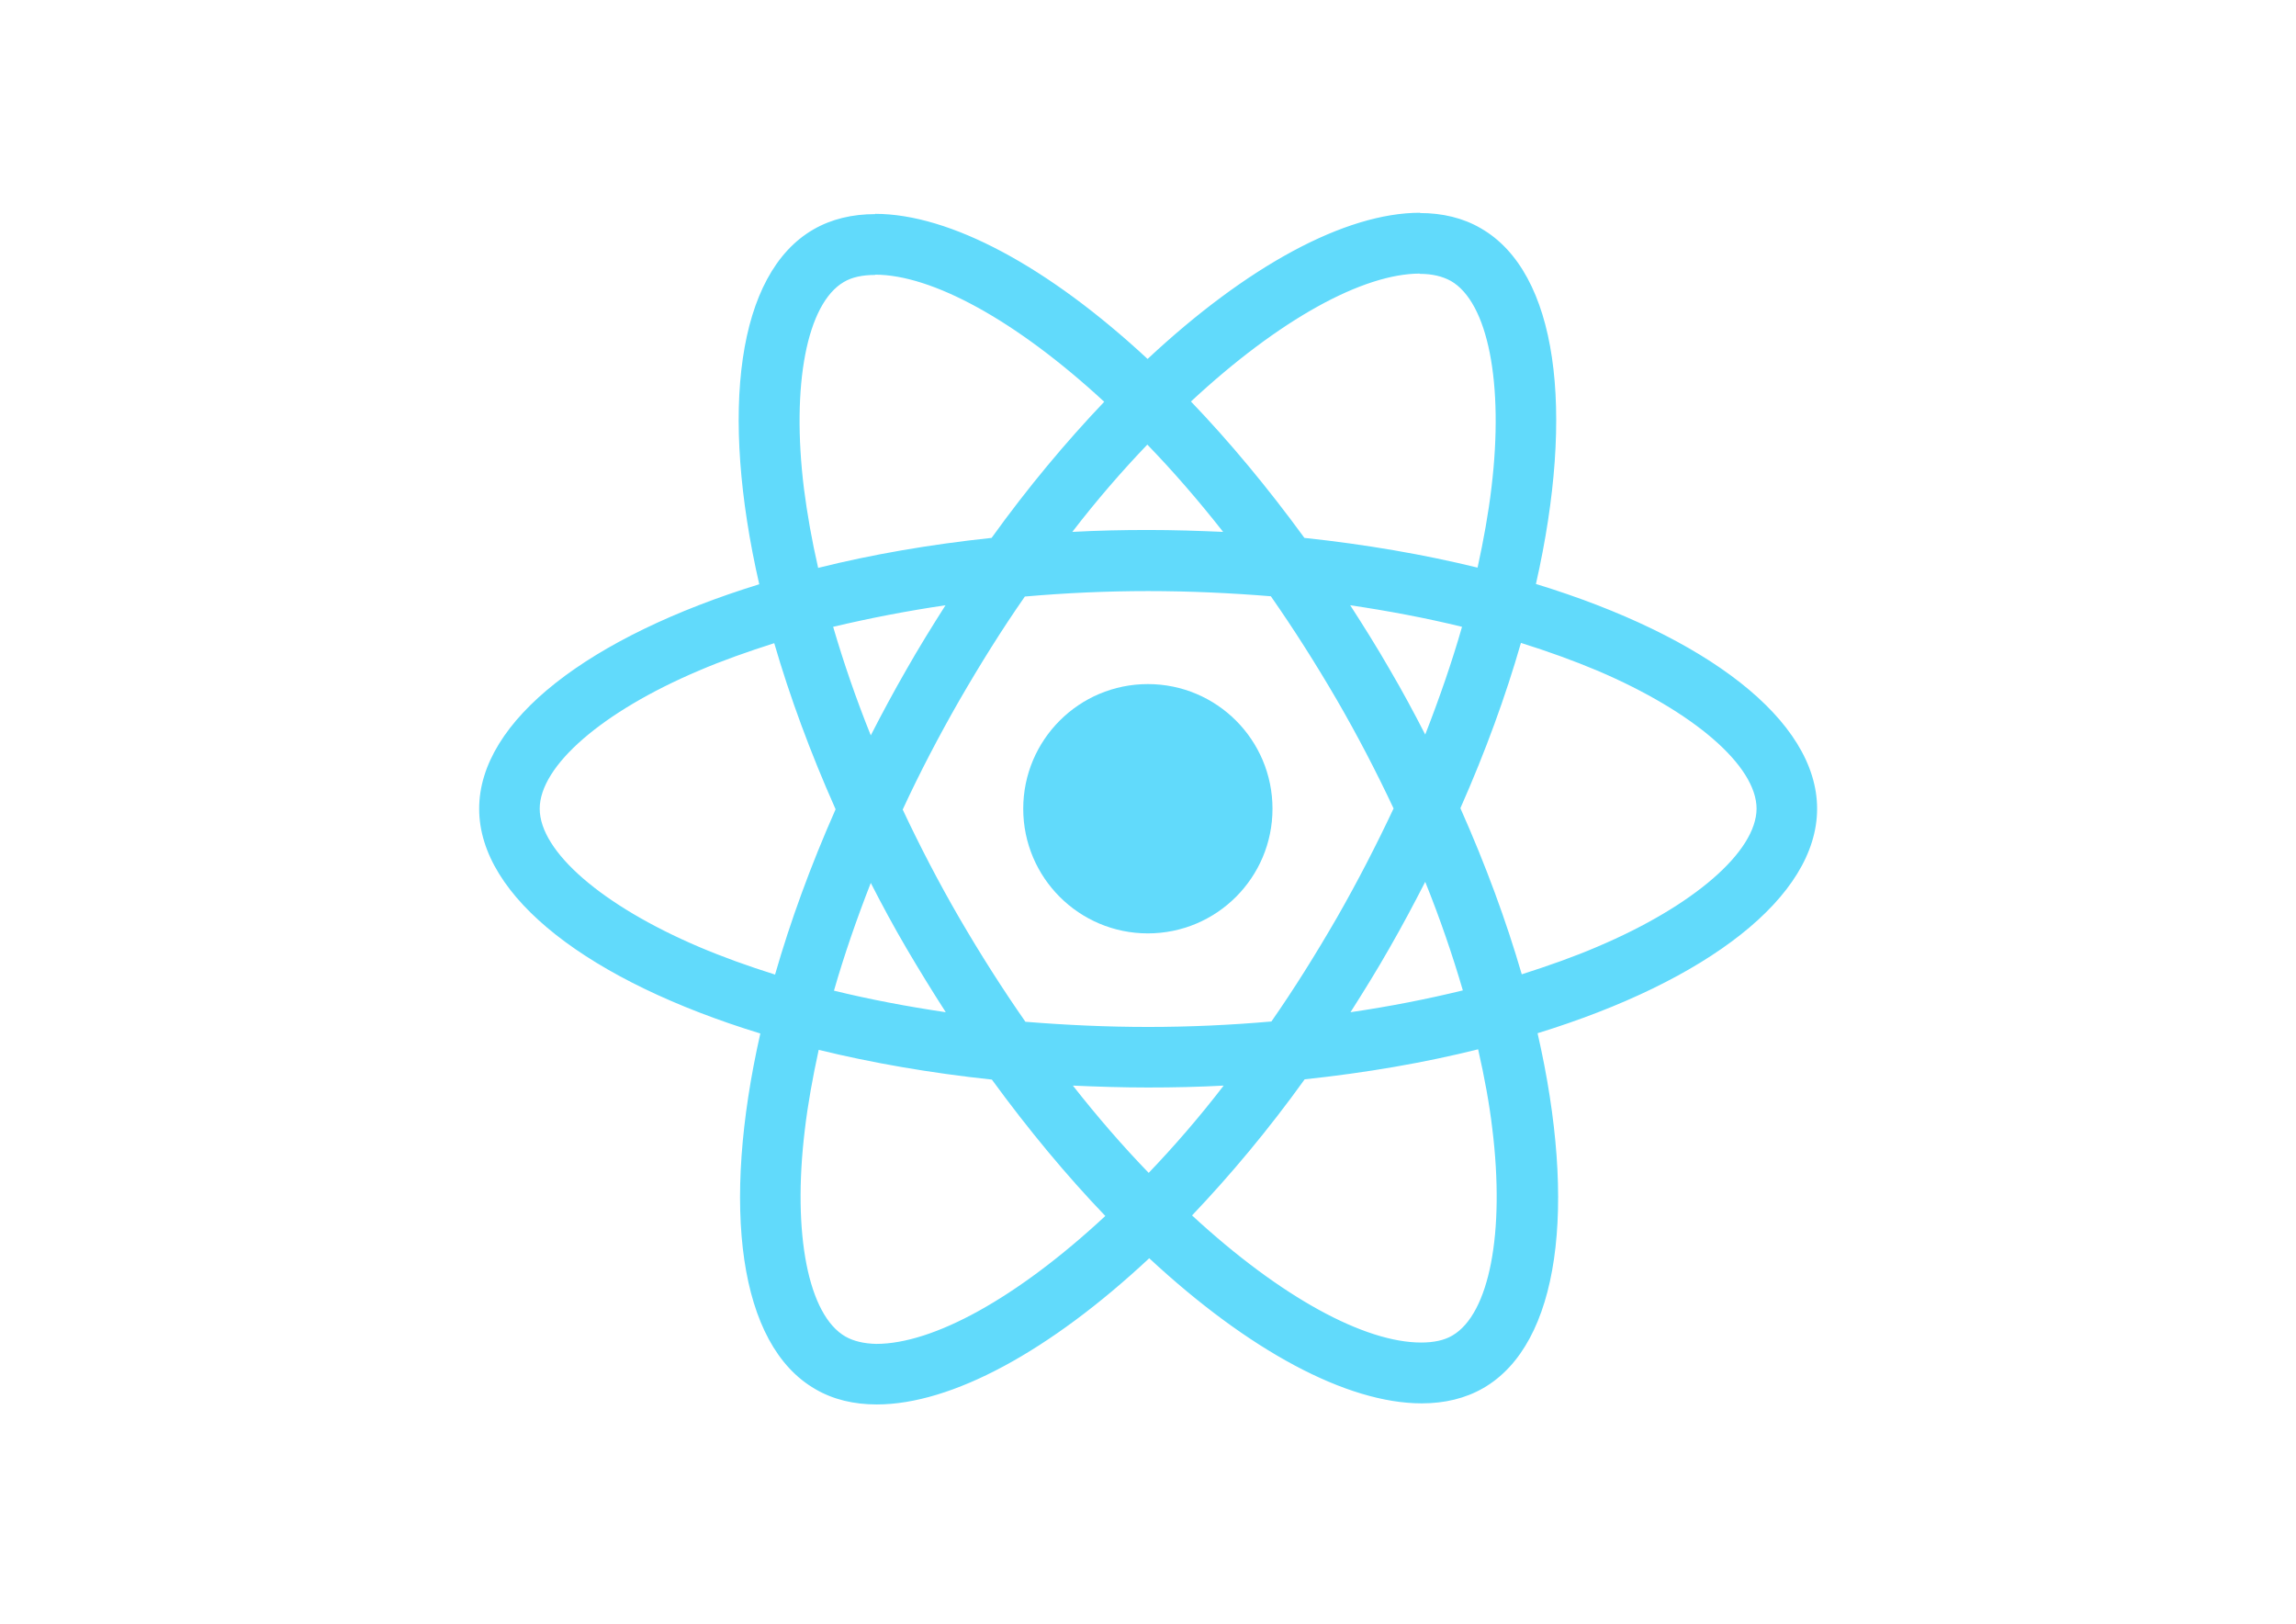
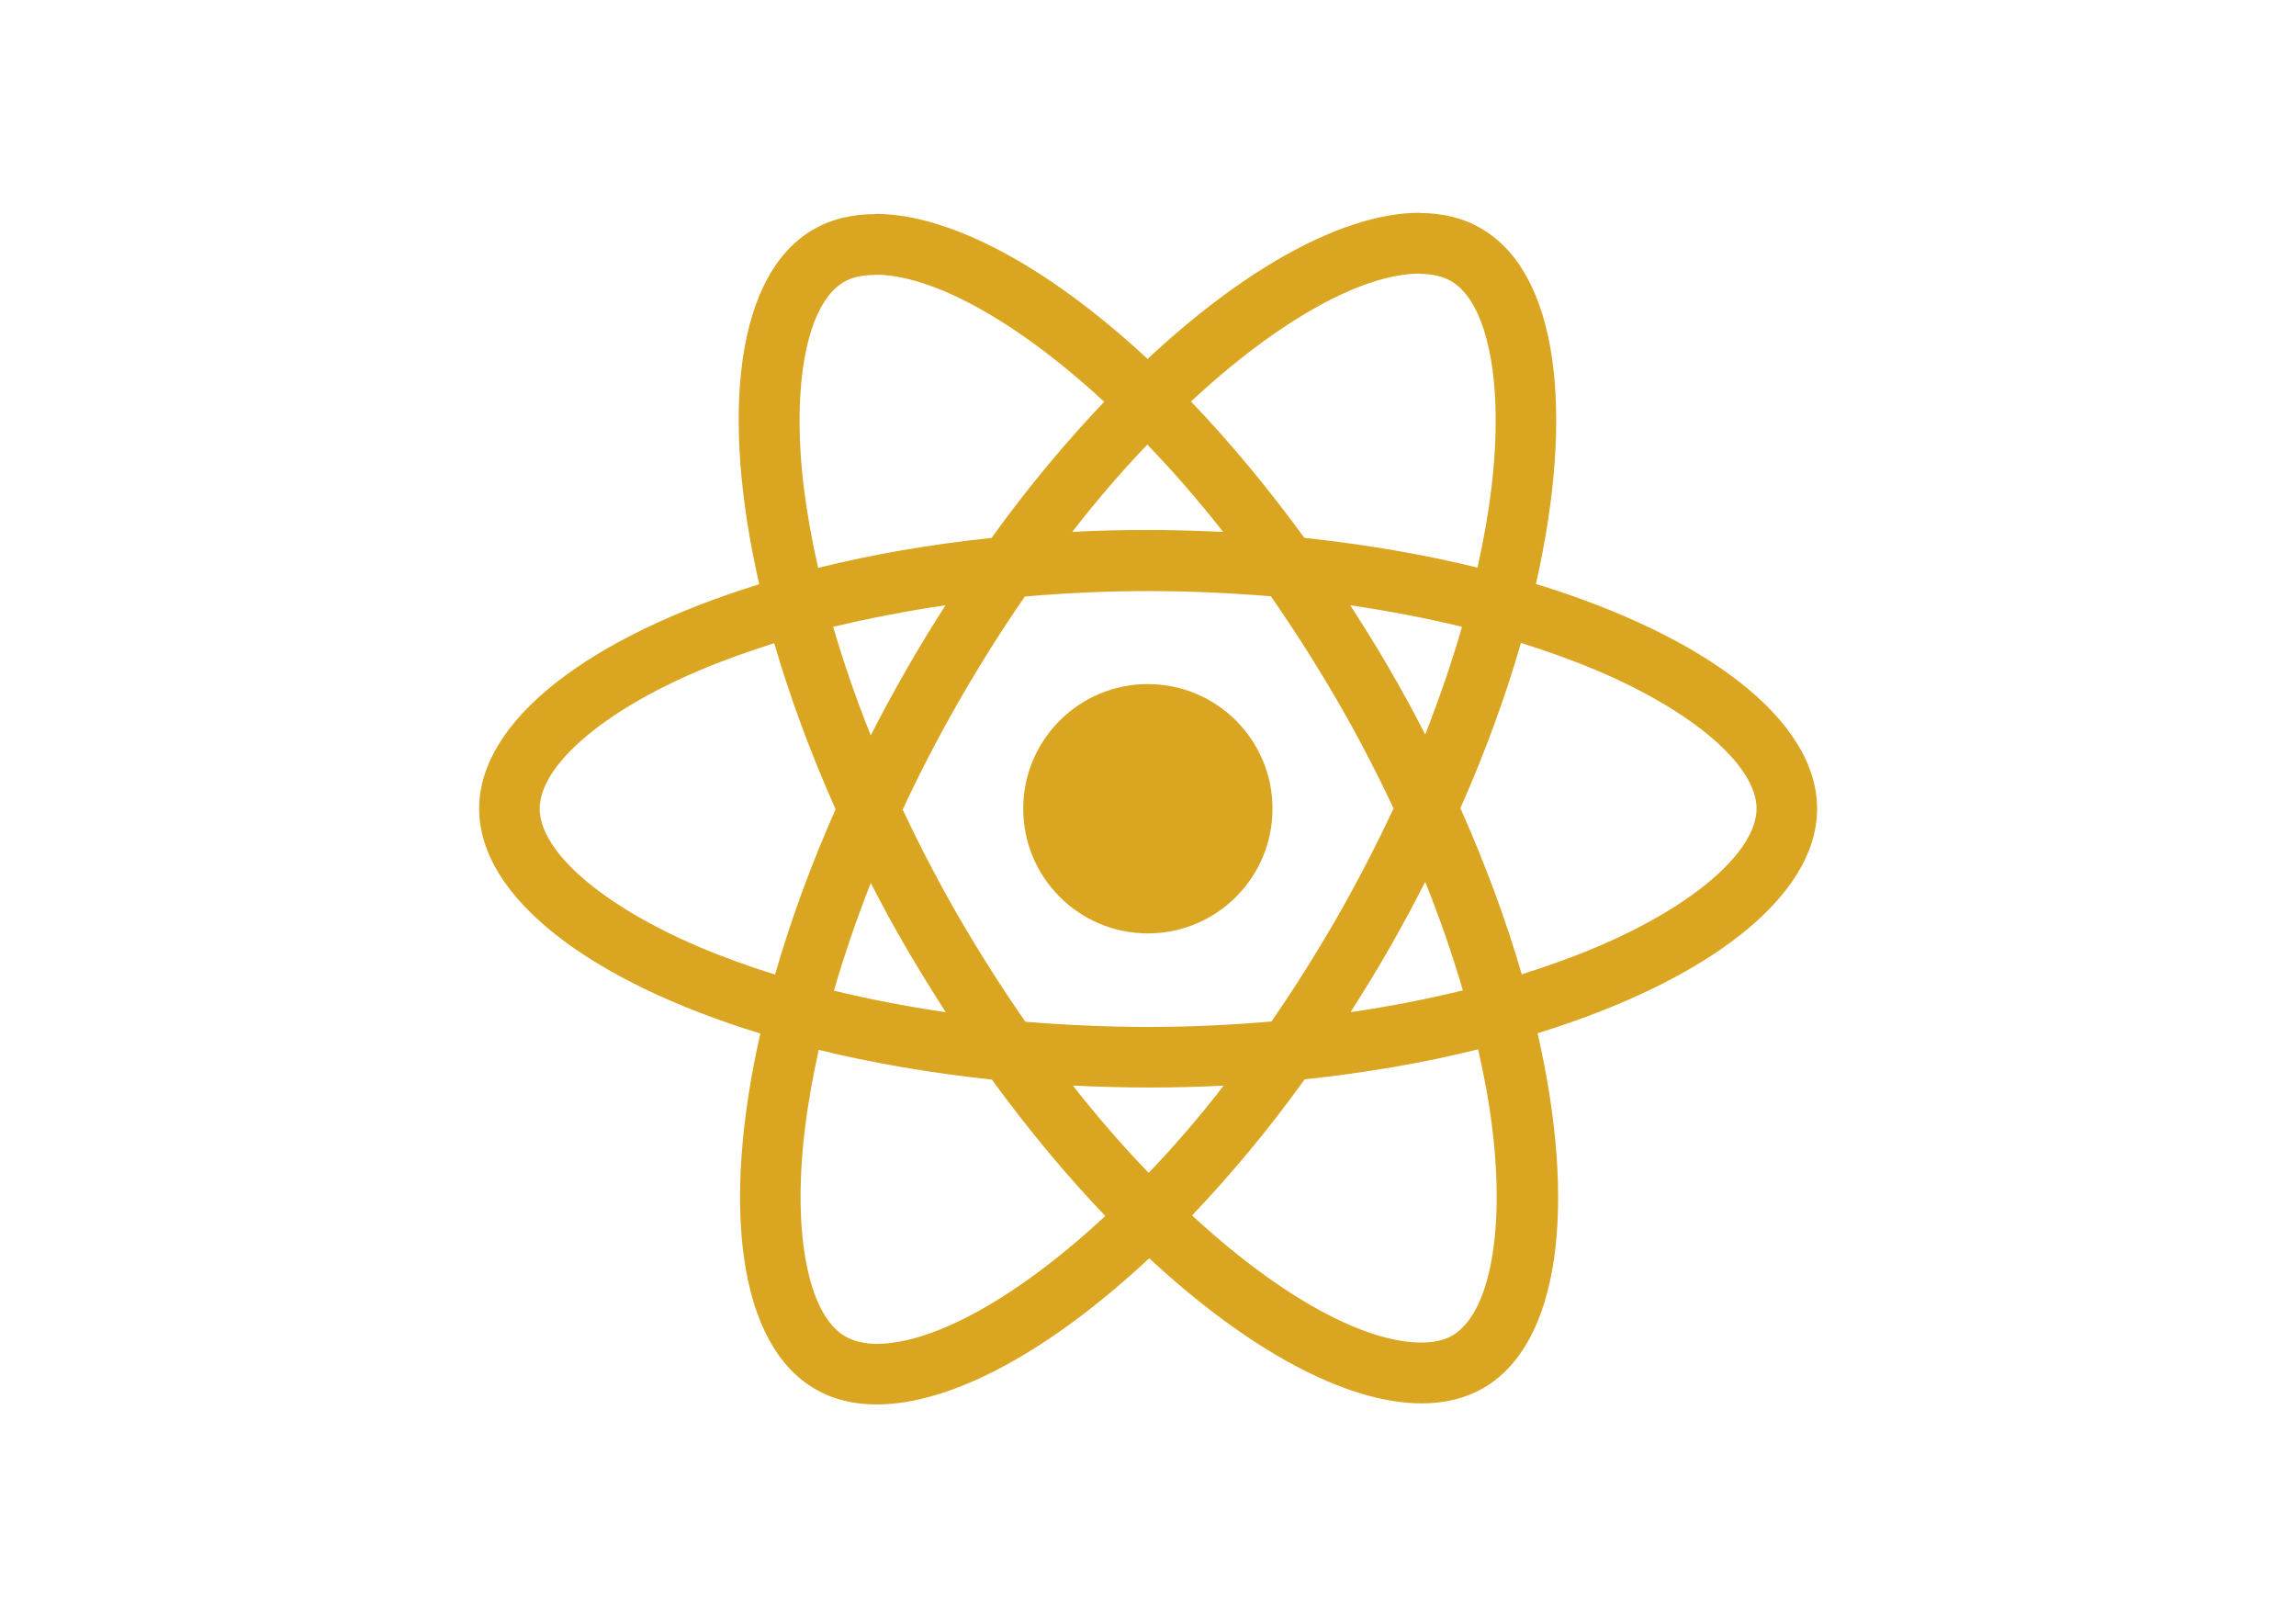
<svg xmlns="http://www.w3.org/2000/svg" viewBox="0 0 841.9 595.3">
-   <g fill="#61DAFB">
+   <g fill="#daa520">
    <path d="M666.3 296.5c0-32.5-40.7-63.3-103.1-82.4 14.4-63.6 8-114.2-20.2-130.4-6.5-3.8-14.1-5.6-22.4-5.6v22.3c4.6 0 8.3.9 11.4 2.6 13.6 7.8 19.5 37.5 14.9 75.7-1.1 9.4-2.9 19.3-5.1 29.4-19.6-4.8-41-8.5-63.5-10.9-13.5-18.5-27.5-35.3-41.6-50 32.6-30.3 63.2-46.9 84-46.9V78c-27.5 0-63.5 19.6-99.9 53.6-36.4-33.8-72.4-53.2-99.9-53.2v22.3c20.7 0 51.4 16.5 84 46.6-14 14.7-28 31.4-41.3 49.9-22.6 2.4-44 6.1-63.6 11-2.3-10-4-19.7-5.2-29-4.7-38.2 1.1-67.9 14.6-75.8 3-1.8 6.9-2.6 11.5-2.6V78.5c-8.4 0-16 1.8-22.6 5.6-28.1 16.2-34.4 66.7-19.9 130.1-62.2 19.2-102.7 49.9-102.7 82.3 0 32.5 40.7 63.3 103.1 82.4-14.4 63.6-8 114.2 20.2 130.4 6.5 3.8 14.1 5.6 22.5 5.6 27.5 0 63.5-19.6 99.9-53.6 36.4 33.8 72.4 53.2 99.9 53.2 8.4 0 16-1.8 22.6-5.6 28.1-16.2 34.4-66.7 19.9-130.1 62-19.1 102.5-49.9 102.5-82.3zm-130.2-66.7c-3.7 12.9-8.3 26.2-13.5 39.5-4.1-8-8.4-16-13.1-24-4.6-8-9.5-15.8-14.4-23.4 14.2 2.1 27.9 4.7 41 7.9zm-45.8 106.5c-7.8 13.5-15.8 26.3-24.1 38.2-14.9 1.3-30 2-45.2 2-15.1 0-30.2-.7-45-1.9-8.3-11.9-16.4-24.6-24.2-38-7.6-13.1-14.5-26.4-20.8-39.8 6.2-13.4 13.2-26.8 20.7-39.9 7.8-13.5 15.8-26.3 24.1-38.2 14.9-1.3 30-2 45.2-2 15.1 0 30.2.7 45 1.9 8.3 11.9 16.4 24.6 24.2 38 7.6 13.1 14.5 26.4 20.8 39.8-6.3 13.4-13.2 26.8-20.7 39.9zm32.3-13c5.4 13.4 10 26.8 13.8 39.8-13.1 3.2-26.9 5.9-41.2 8 4.9-7.7 9.8-15.6 14.4-23.7 4.6-8 8.9-16.1 13-24.1zM421.2 430c-9.3-9.6-18.6-20.3-27.8-32 9 .4 18.2.7 27.5.7 9.4 0 18.7-.2 27.8-.7-9 11.7-18.3 22.4-27.5 32zm-74.4-58.9c-14.2-2.1-27.9-4.7-41-7.9 3.7-12.9 8.3-26.2 13.5-39.5 4.1 8 8.4 16 13.1 24 4.7 8 9.5 15.8 14.4 23.4zM420.7 163c9.3 9.6 18.6 20.3 27.8 32-9-.4-18.2-.7-27.5-.7-9.4 0-18.7.2-27.8.7 9-11.7 18.3-22.4 27.5-32zm-74 58.9c-4.9 7.7-9.8 15.6-14.4 23.7-4.6 8-8.9 16-13 24-5.4-13.4-10-26.8-13.8-39.8 13.1-3.1 26.9-5.8 41.2-7.9zm-90.5 125.2c-35.4-15.1-58.3-34.9-58.3-50.6 0-15.7 22.9-35.6 58.3-50.6 8.6-3.7 18-7 27.7-10.1 5.7 19.6 13.2 40 22.5 60.9-9.2 20.8-16.6 41.1-22.2 60.6-9.9-3.1-19.3-6.5-28-10.2zM310 490c-13.6-7.8-19.5-37.5-14.9-75.7 1.1-9.4 2.9-19.3 5.1-29.4 19.6 4.8 41 8.5 63.5 10.9 13.5 18.5 27.5 35.3 41.6 50-32.6 30.3-63.2 46.9-84 46.9-4.5-.1-8.3-1-11.3-2.7zm237.2-76.2c4.7 38.2-1.1 67.9-14.6 75.8-3 1.8-6.9 2.6-11.5 2.6-20.7 0-51.4-16.5-84-46.6 14-14.7 28-31.4 41.3-49.9 22.6-2.4 44-6.1 63.6-11 2.3 10.1 4.1 19.8 5.2 29.1zm38.5-66.7c-8.6 3.7-18 7-27.7 10.1-5.7-19.6-13.2-40-22.5-60.9 9.2-20.8 16.6-41.1 22.2-60.6 9.9 3.1 19.3 6.5 28.1 10.2 35.4 15.1 58.3 34.9 58.3 50.6-.1 15.7-23 35.6-58.4 50.6zM320.8 78.4z" />
    <circle cx="420.9" cy="296.5" r="45.7" />
    <path d="M520.5 78.1z" />
  </g>
</svg>
